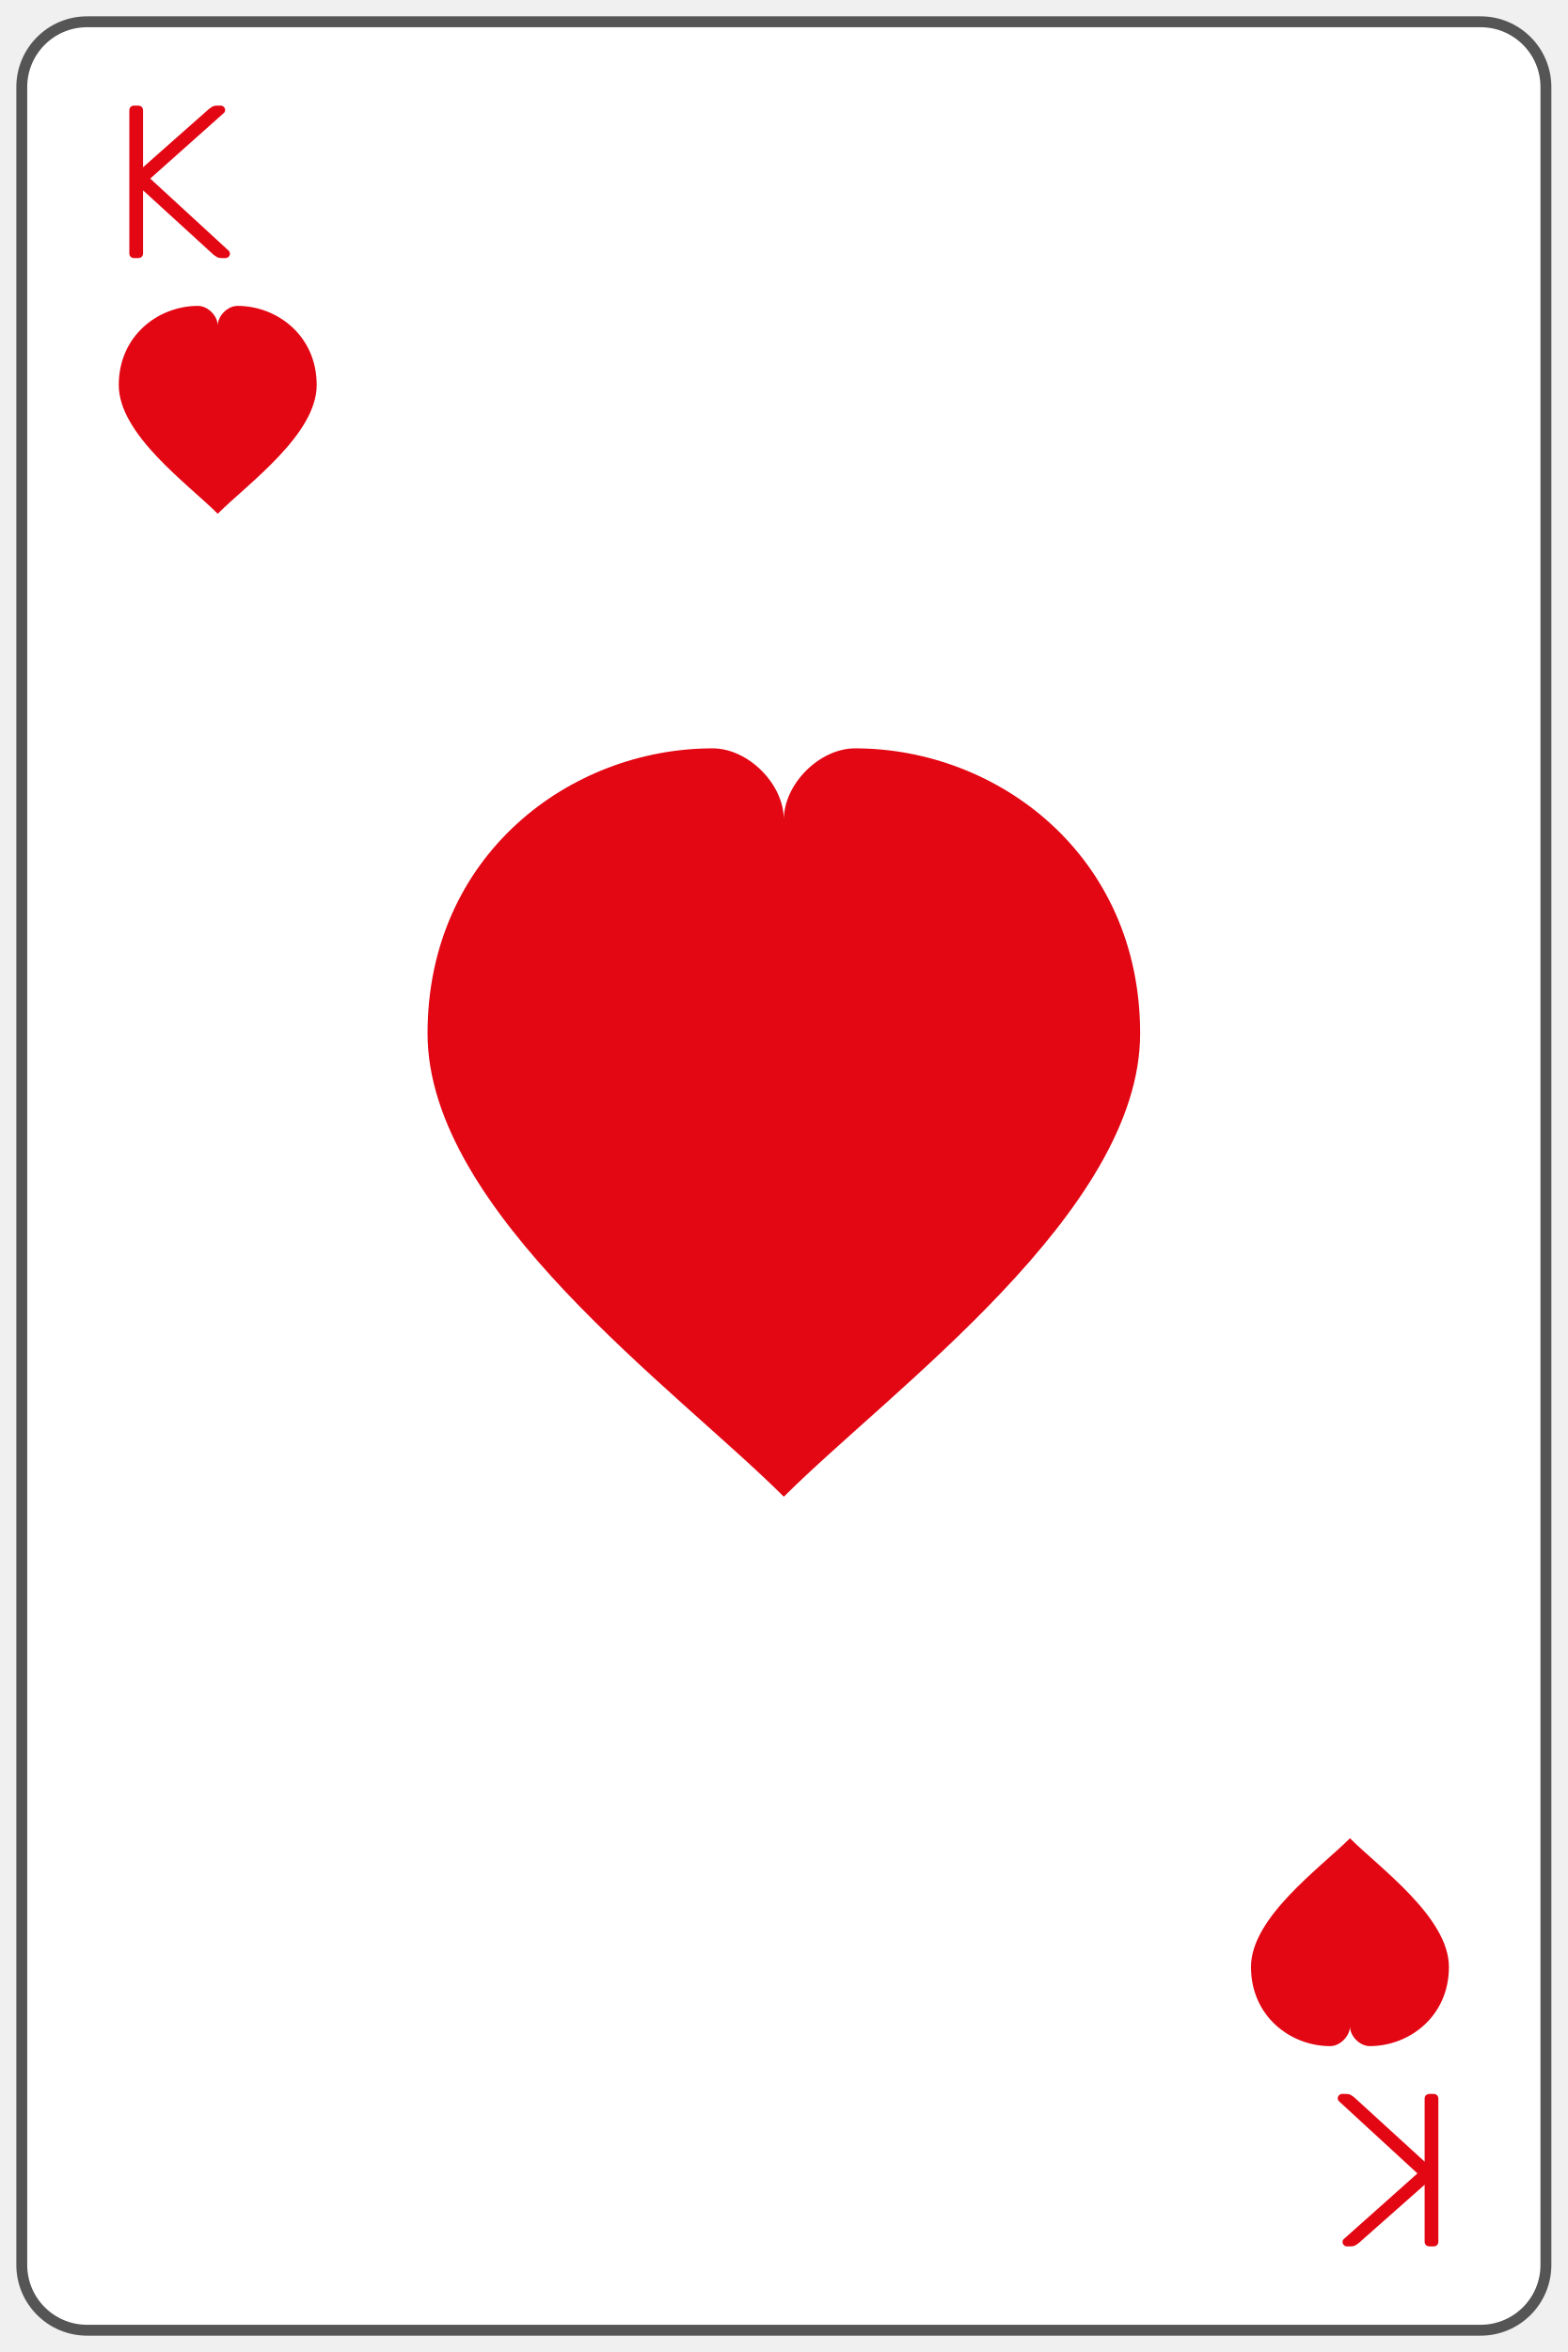
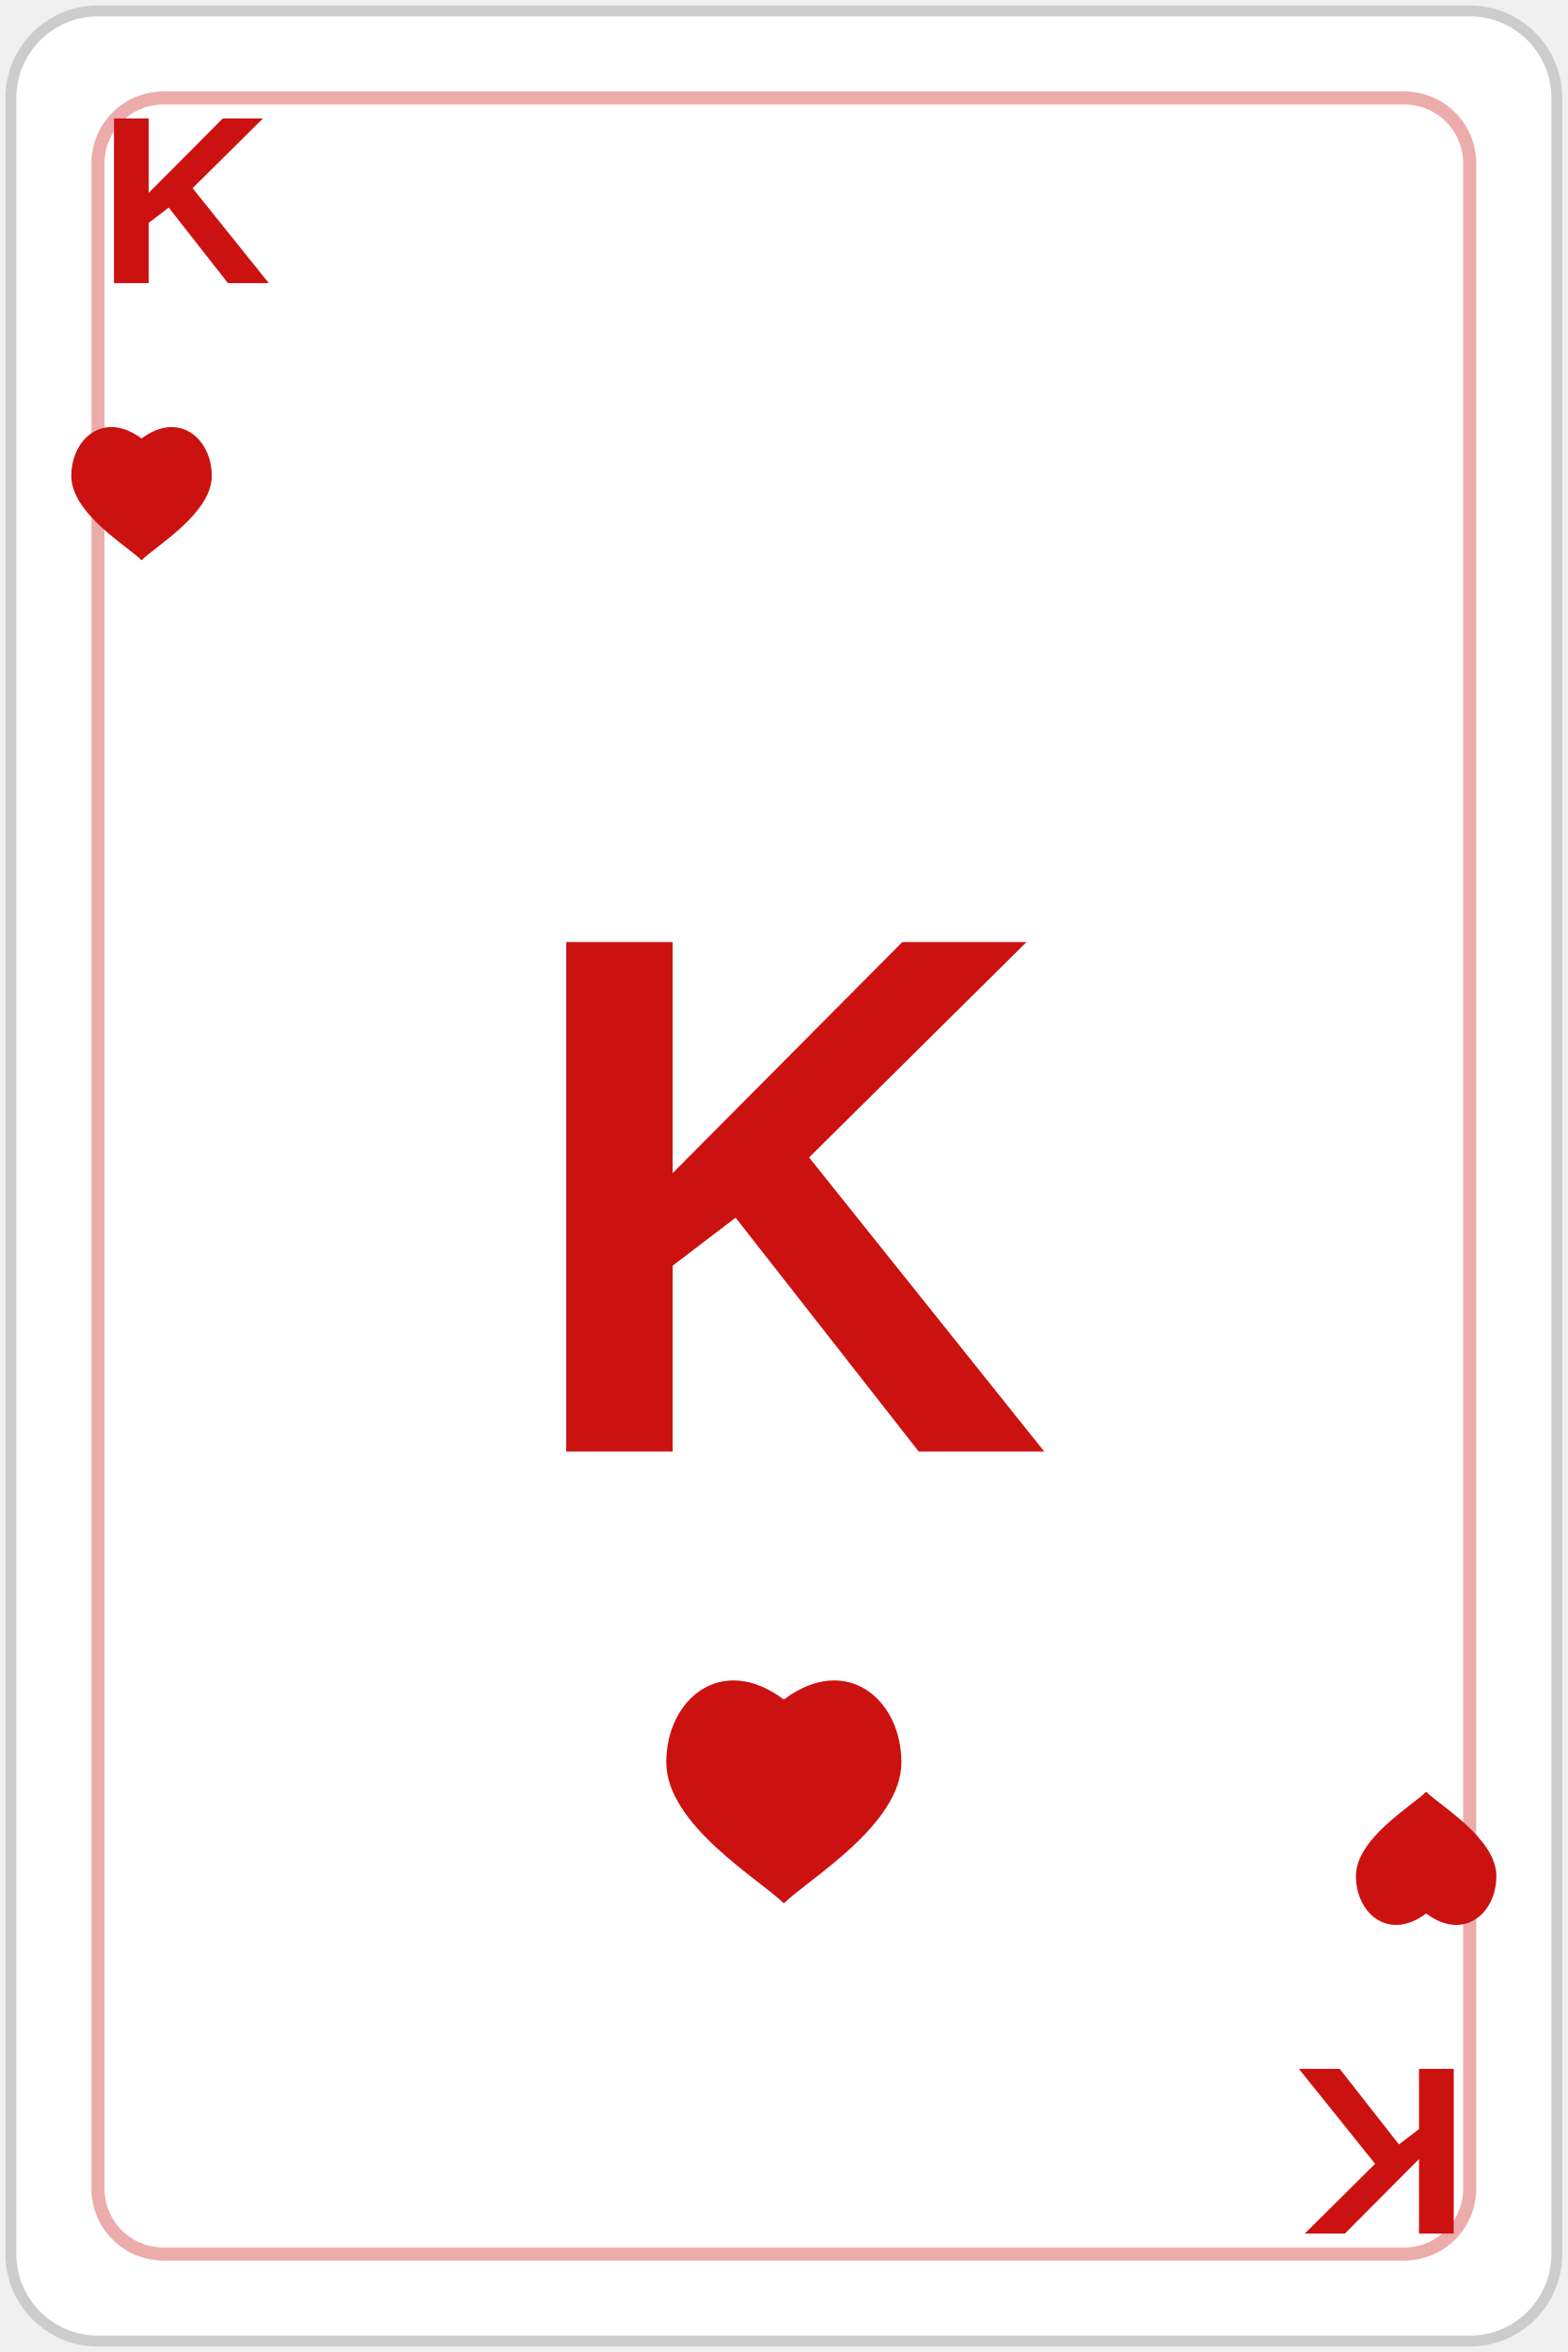
<svg xmlns="http://www.w3.org/2000/svg" viewBox="0 0 72 108">
-   <rect fill="white" stroke="#555" stroke-width="0.5" x="1" y="1" width="70" height="106" rx="3" ry="3" />
-   <path fill="#E30613" transform="translate(5.000,2.500)" d="M1.16 9.35Q1.06 9.35 1.0 9.29Q0.94 9.23 0.94 9.13V2.58Q0.94 2.47 1.0 2.41Q1.06 2.35 1.16 2.35H1.34Q1.45 2.35 1.51 2.41Q1.57 2.47 1.57 2.58V5.18L4.6 2.5Q4.64 2.47 4.73 2.41Q4.82 2.35 4.98 2.35H5.14Q5.22 2.35 5.28 2.41Q5.34 2.47 5.34 2.55Q5.34 2.63 5.29 2.68L1.9 5.7L5.5 9.01Q5.56 9.07 5.56 9.15Q5.56 9.23 5.5 9.29Q5.44 9.35 5.36 9.35H5.19Q5.03 9.35 4.94 9.29Q4.85 9.23 4.81 9.2L1.57 6.24V9.13Q1.57 9.23 1.51 9.29Q1.45 9.35 1.34 9.35Z" />
-   <path fill="#E30613" transform="translate(10.000,19.500) scale(0.4545)" d="M0,9 C-3,6 -10,1 -10,-4 C-10,-9 -6,-12 -2,-12 C-1,-12 0,-11 0,-10 C0,-11 1,-12 2,-12 C6,-12 10,-9 10,-4 C10,1 3,6 0,9 Z" />
-   <path fill="#E30613" transform="translate(36.000,54.000) scale(1.6364)" d="M0,9 C-3,6 -10,1 -10,-4 C-10,-9 -6,-12 -2,-12 C-1,-12 0,-11 0,-10 C0,-11 1,-12 2,-12 C6,-12 10,-9 10,-4 C10,1 3,6 0,9 Z" />
+   <rect fill="white" stroke="#cccccc" stroke-width="0.5" x="0.5" y="0.5" width="71" height="107" rx="4" />
+   <text x="4.5" y="13" font-family="Arial,Helvetica,sans-serif" font-size="11" font-weight="bold" fill="#CC1111">K</text>
+   <path fill="#CC1111" d="M 0,7.5 C -1.5,6 -7.5,2.5 -7.5,-1.5 C -7.5,-5.5 -4,-8.5 0,-5.5 C 4,-8.5 7.5,-5.5 7.5,-1.5 C 7.5,2.5 1.5,6 0,7.5 Z" transform="translate(6.5,22.5) scale(0.43)" />
  <g transform="translate(72,108) rotate(180)">
-     <path fill="#E30613" transform="translate(5.000,2.500)" d="M1.16 9.35Q1.06 9.35 1.0 9.29Q0.94 9.23 0.94 9.13V2.58Q0.94 2.47 1.0 2.41Q1.06 2.35 1.16 2.35H1.34Q1.45 2.35 1.51 2.41Q1.57 2.47 1.57 2.58V5.18L4.6 2.5Q4.64 2.47 4.73 2.41Q4.82 2.35 4.98 2.35H5.14Q5.22 2.35 5.28 2.41Q5.34 2.47 5.34 2.55Q5.34 2.63 5.29 2.68L1.9 5.7L5.5 9.01Q5.56 9.07 5.56 9.15Q5.56 9.23 5.5 9.29Q5.44 9.35 5.36 9.35H5.19Q5.03 9.35 4.94 9.29Q4.85 9.23 4.81 9.2L1.57 6.24V9.13Q1.57 9.23 1.51 9.29Q1.45 9.35 1.34 9.35Z" />
-     <path fill="#E30613" transform="translate(10.000,19.500) scale(0.4545)" d="M0,9 C-3,6 -10,1 -10,-4 C-10,-9 -6,-12 -2,-12 C-1,-12 0,-11 0,-10 C0,-11 1,-12 2,-12 C6,-12 10,-9 10,-4 C10,1 3,6 0,9 Z" />
+     <text x="4.5" y="13" font-family="Arial,Helvetica,sans-serif" font-size="11" font-weight="bold" fill="#CC1111">K</text>
+     <path fill="#CC1111" d="M 0,7.5 C -1.5,6 -7.5,2.5 -7.5,-1.5 C -7.5,-5.5 -4,-8.5 0,-5.5 C 4,-8.5 7.5,-5.5 7.5,-1.5 C 7.5,2.5 1.5,6 0,7.5 Z" transform="translate(6.5,22.5) scale(0.43)" />
  </g>
+   <rect fill="none" stroke="#CC1111" stroke-width="0.6" x="4.5" y="4.5" width="63" height="99" rx="3" opacity="0.35" />
+   <text x="36" y="57" font-family="Arial,Helvetica,sans-serif" font-size="34" font-weight="bold" fill="#CC1111" text-anchor="middle" dominant-baseline="middle">K</text>
+   <path fill="#CC1111" d="M 0,7.5 C -1.5,6 -7.5,2.5 -7.5,-1.5 C -7.5,-5.5 -4,-8.5 0,-5.5 C 4,-8.5 7.5,-5.5 7.5,-1.5 C 7.5,2.5 1.5,6 0,7.5 Z" transform="translate(36,82) scale(0.72)" />
</svg>
